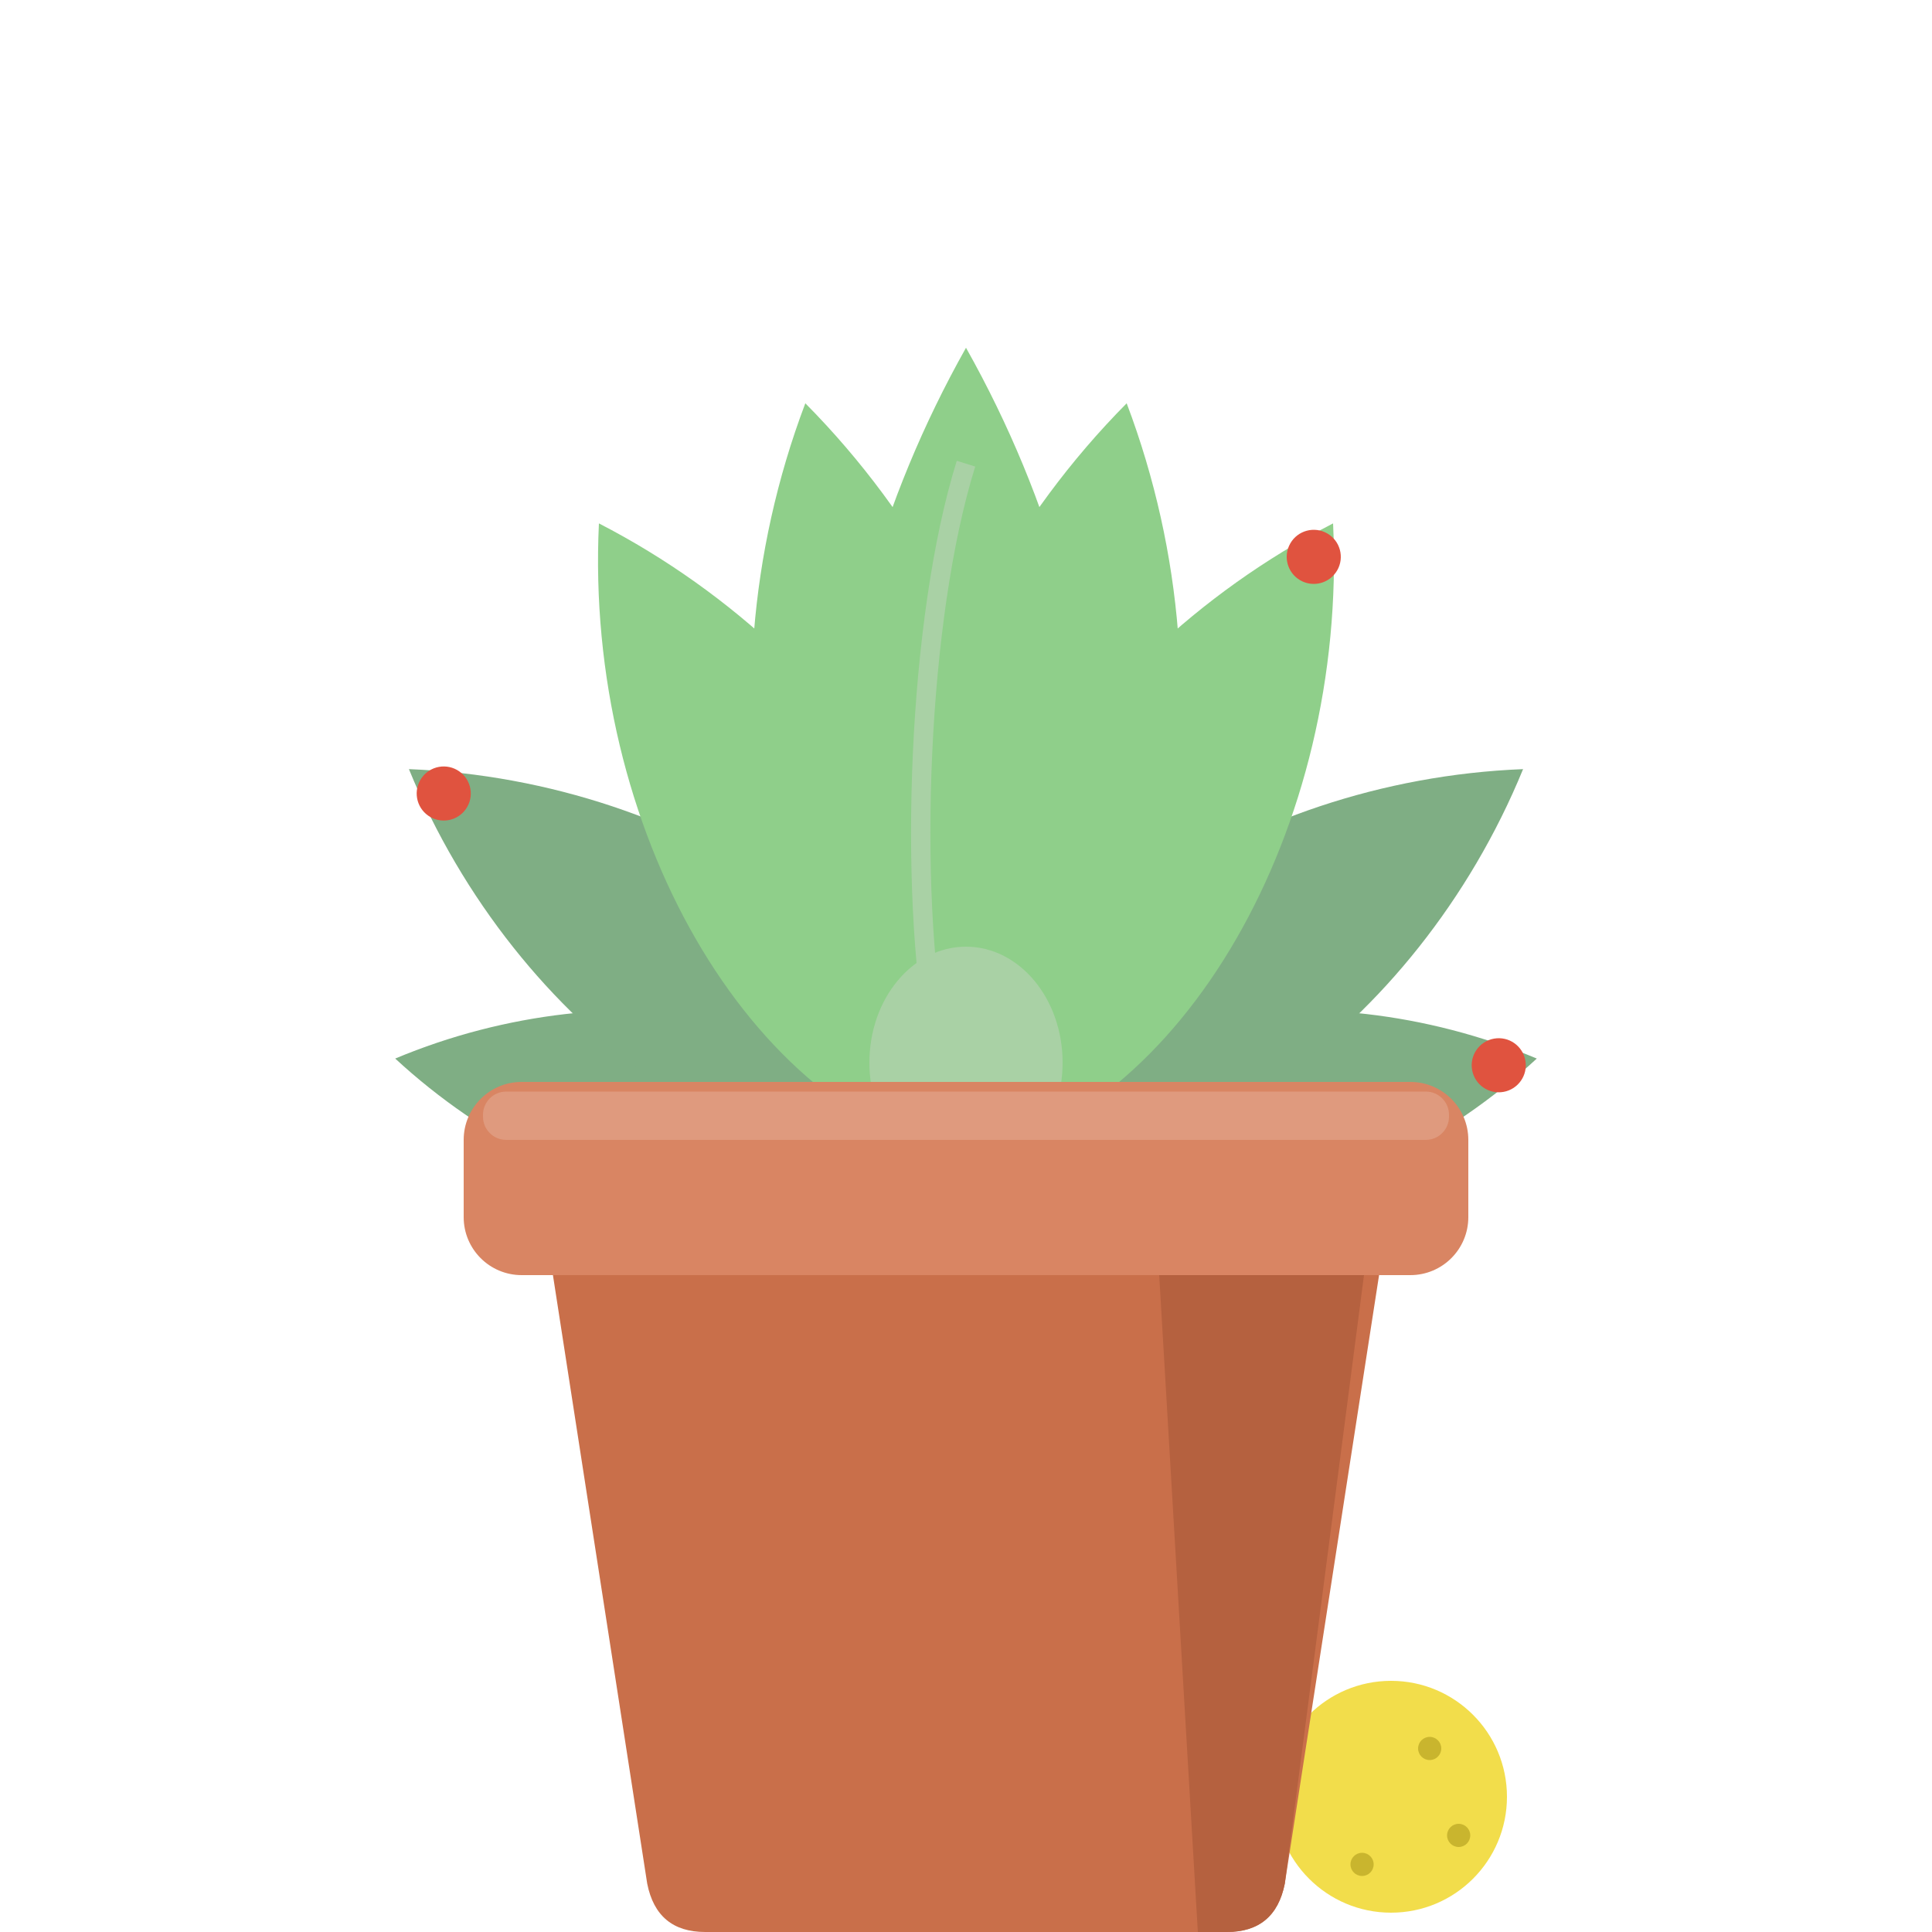
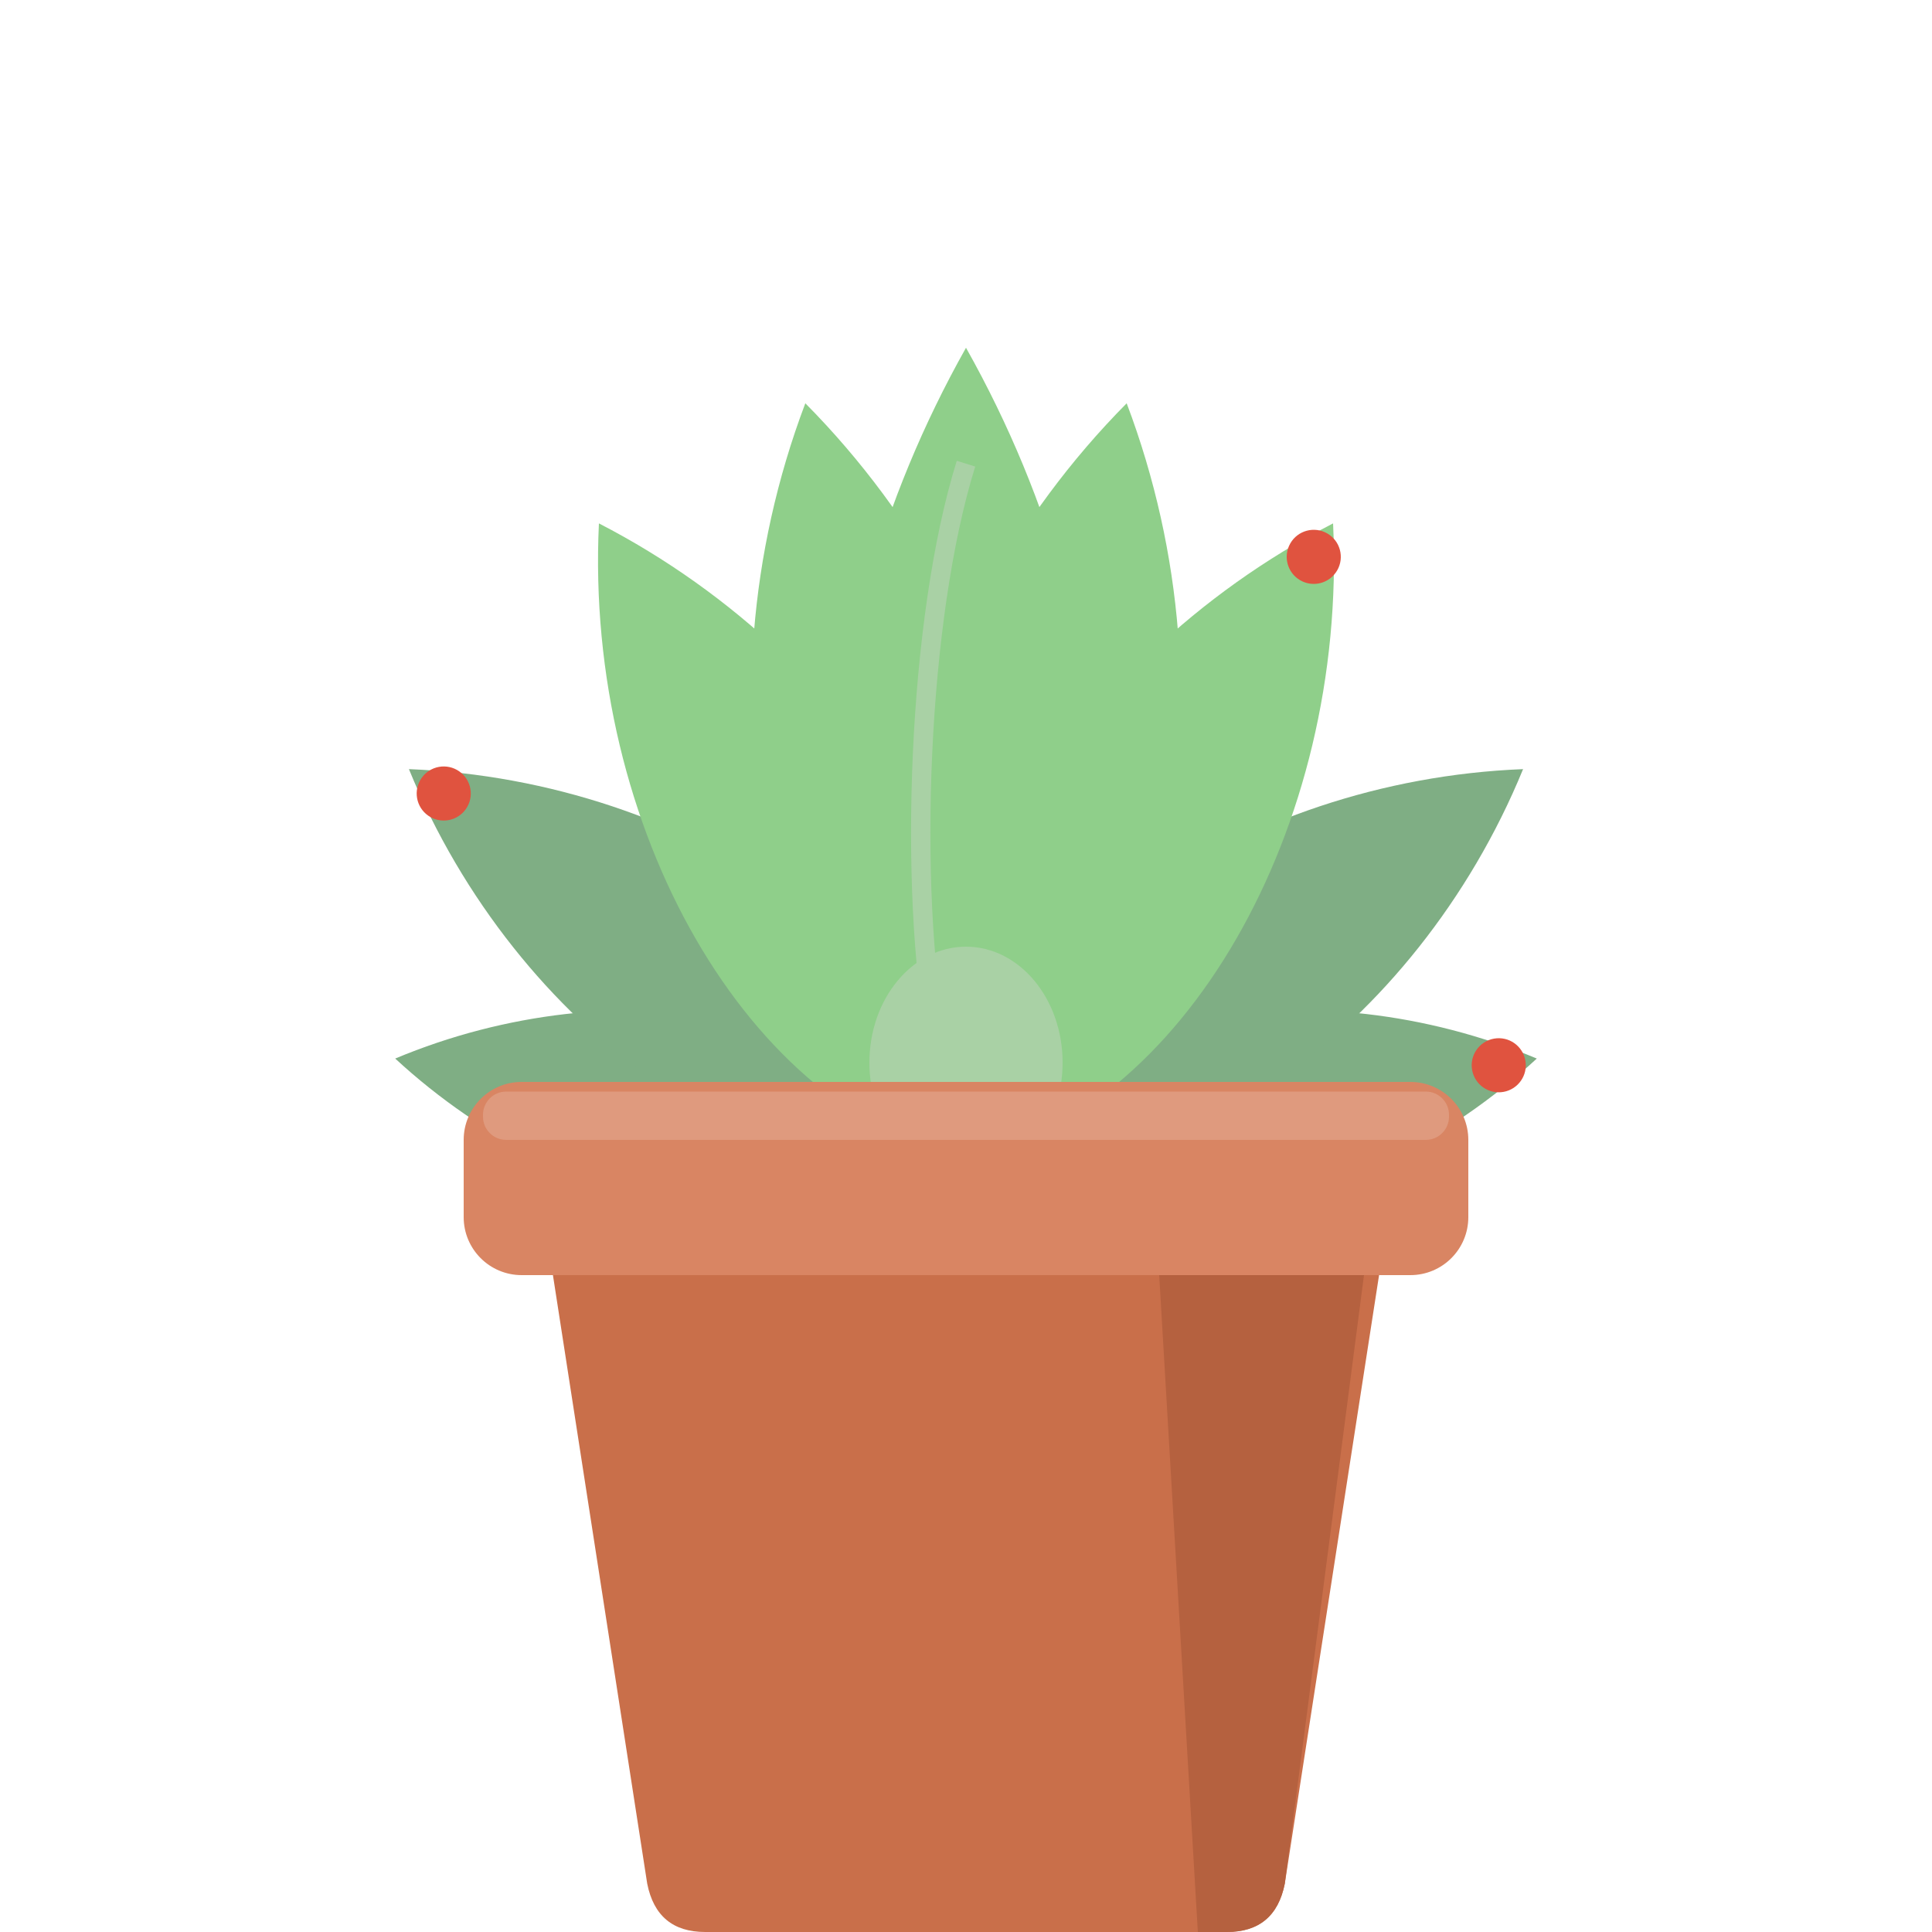
<svg xmlns="http://www.w3.org/2000/svg" viewBox="0 0 100 100">
-   <circle cx="72" cy="93" r="6" fill="#f2dd4b" />
-   <circle cx="74" cy="90.5" r="0.6" fill="#c9b52e" />
-   <circle cx="75.5" cy="95" r="0.6" fill="#c9b52e" />
-   <circle cx="70.5" cy="96.5" r="0.6" fill="#c9b52e" />
  <g transform="translate(50 60)">
    <g fill="#7fae84">
      <path transform="rotate(-80) scale(0.75)" d="M0 0C-9 -8 -9 -26 0 -40C9 -26 9 -8 0 0Z" />
      <path transform="rotate(80) scale(0.75)" d="M0 0C-9 -8 -9 -26 0 -40C9 -26 9 -8 0 0Z" />
      <path transform="rotate(-55) scale(0.88)" d="M0 0C-9 -8 -9 -26 0 -40C9 -26 9 -8 0 0Z" />
      <path transform="rotate(55) scale(0.88)" d="M0 0C-9 -8 -9 -26 0 -40C9 -26 9 -8 0 0Z" />
    </g>
    <g fill="#8fcf8a">
      <path transform="rotate(-30) scale(0.95)" d="M0 0C-9 -8 -9 -26 0 -40C9 -26 9 -8 0 0Z" />
      <path transform="rotate(30) scale(0.95)" d="M0 0C-9 -8 -9 -26 0 -40C9 -26 9 -8 0 0Z" />
      <path transform="rotate(-12)" d="M0 0C-9 -8 -9 -26 0 -40C9 -26 9 -8 0 0Z" />
      <path transform="rotate(12)" d="M0 0C-9 -8 -9 -26 0 -40C9 -26 9 -8 0 0Z" />
      <path d="M0 0C-9 -8 -9 -26 0 -42C9 -26 9 -8 0 0Z" />
    </g>
    <path d="M-1.5 -6C-3 -14 -2.5 -28 0 -36" stroke="#a9d1a5" stroke-width="1" fill="none" />
    <circle transform="rotate(-55)" cx="0" cy="-33" r="1.4" fill="#e0533f" />
    <circle transform="rotate(30)" cx="0" cy="-36" r="1.4" fill="#e0533f" />
    <circle transform="rotate(80)" cx="0" cy="-28" r="1.4" fill="#e0533f" />
    <ellipse cx="0" cy="-5" rx="5" ry="6" fill="#a9d1a5" />
  </g>
  <path d="M28 62H72L66.5 97.5Q66 100 63.5 100H36.5Q34 100 33.5 97.5Z" fill="#c96f4a" />
  <path d="M60 66H70.6L66.5 97.5Q66 100 63.5 100H62Z" fill="#b5613f" />
  <rect x="24" y="56" width="52" height="10" rx="3" fill="#d98563" />
  <rect x="25" y="56.5" width="50" height="2.5" rx="1.2" fill="#df9a7e" />
</svg>
